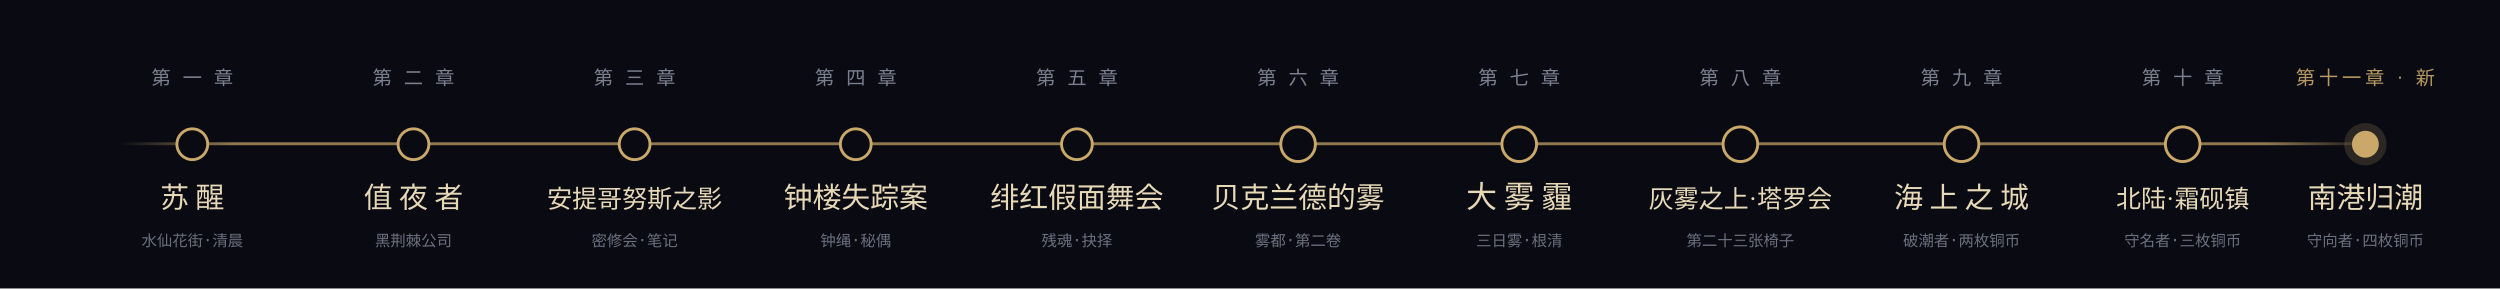
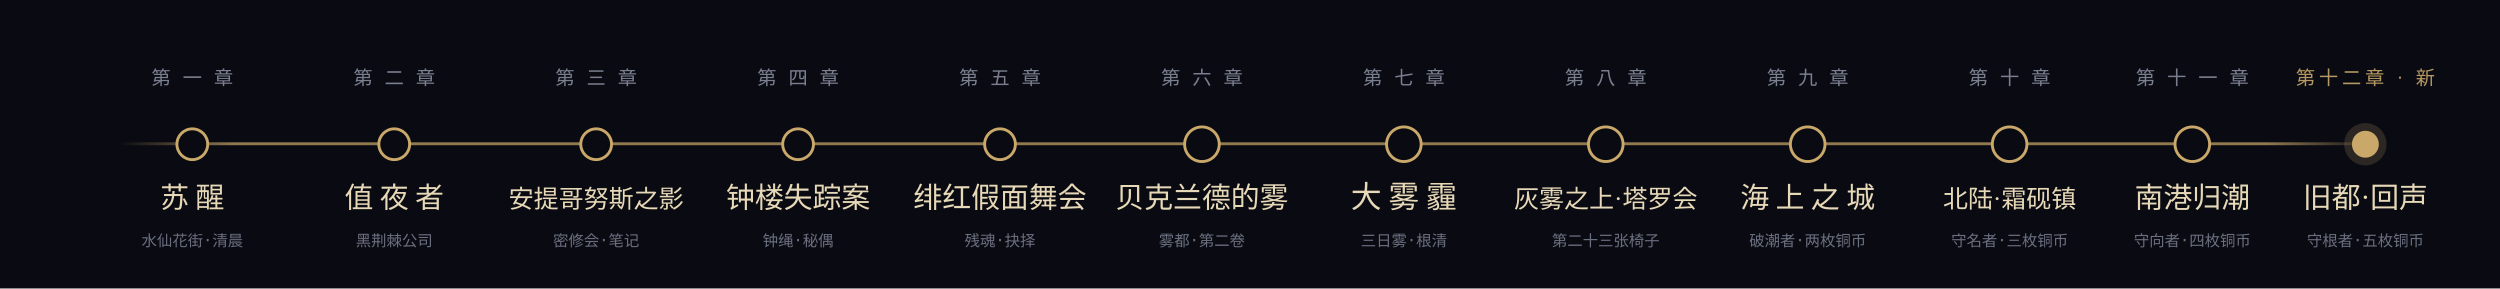
- <svg xmlns="http://www.w3.org/2000/svg" viewBox="0 0 1300 150" width="100%" role="img" aria-label="十一章剧情脉络：苏醒、值夜者、安提哥努斯之影、钟楼失踪案、绯红假面舞会、贝克兰德的雾、大雾霾、灰雾之上·塔罗会、海上之城、北陆·霜砚镇、南港归潮">
+ <svg xmlns="http://www.w3.org/2000/svg" viewBox="0 0 1300 150" width="100%" role="img" aria-label="十二章剧情脉络：苏醒、值夜者、安提哥努斯之影、钟楼失踪案、绯红假面舞会、贝克兰德的雾、大雾霾、灰雾之上·塔罗会、海上之城、北陆·霜砚镇、南港归潮、旧都·回声">
  <defs>
    <linearGradient id="line" x1="0" y1="0" x2="1" y2="0">
      <stop offset="0" stop-color="#c9a86a" stop-opacity="0" />
      <stop offset="0.05" stop-color="#c9a86a" stop-opacity="0.7" />
      <stop offset="0.95" stop-color="#c9a86a" stop-opacity="0.7" />
      <stop offset="1" stop-color="#c9a86a" stop-opacity="0" />
    </linearGradient>
  </defs>
  <rect width="1300" height="150" fill="#0a0b12" />
  <rect x="60" y="74" width="1180" height="1.5" fill="url(#line)" />
  <g font-family="Georgia, 'Times New Roman', serif" text-rendering="geometricPrecision">
    <circle cx="100" cy="75" r="8" fill="#0a0b12" stroke="#c9a86a" stroke-width="1.5" />
    <text x="100" y="44" text-anchor="middle" font-size="10" letter-spacing="2" fill="#7a7f90">第 一 章</text>
    <text x="100" y="108" text-anchor="middle" font-size="15" fill="#e7d9b8">苏 醒</text>
    <text x="100" y="128" text-anchor="middle" font-family="ui-monospace, Menlo, monospace" font-size="8" fill="#6a6f80">水仙花街·清晨</text>
-     <circle cx="215" cy="75" r="8" fill="#0a0b12" stroke="#c9a86a" stroke-width="1.5" />
-     <text x="215" y="44" text-anchor="middle" font-size="10" letter-spacing="2" fill="#7a7f90">第 二 章</text>
-     <text x="215" y="108" text-anchor="middle" font-size="15" fill="#e7d9b8">值 夜 者</text>
-     <text x="215" y="128" text-anchor="middle" font-family="ui-monospace, Menlo, monospace" font-size="8" fill="#6a6f80">黑荆棘公司</text>
-     <circle cx="330" cy="75" r="8" fill="#0a0b12" stroke="#c9a86a" stroke-width="1.5" />
-     <text x="330" y="44" text-anchor="middle" font-size="10" letter-spacing="2" fill="#7a7f90">第 三 章</text>
-     <text x="330" y="108" text-anchor="middle" font-size="13" fill="#e7d9b8">安提哥努斯之影</text>
-     <text x="330" y="128" text-anchor="middle" font-family="ui-monospace, Menlo, monospace" font-size="8" fill="#6a6f80">密修会·笔记</text>
-     <circle cx="445" cy="75" r="8" fill="#0a0b12" stroke="#c9a86a" stroke-width="1.5" />
-     <text x="445" y="44" text-anchor="middle" font-size="10" letter-spacing="2" fill="#7a7f90">第 四 章</text>
-     <text x="445" y="108" text-anchor="middle" font-size="15" fill="#e7d9b8">钟楼失踪案</text>
-     <text x="445" y="128" text-anchor="middle" font-family="ui-monospace, Menlo, monospace" font-size="8" fill="#6a6f80">钟绳·秘偶</text>
-     <circle cx="560" cy="75" r="8" fill="#0a0b12" stroke="#c9a86a" stroke-width="1.5" />
-     <text x="560" y="44" text-anchor="middle" font-size="10" letter-spacing="2" fill="#7a7f90">第 五 章</text>
-     <text x="560" y="108" text-anchor="middle" font-size="15" fill="#e7d9b8">绯红假面舞会</text>
-     <text x="560" y="128" text-anchor="middle" font-family="ui-monospace, Menlo, monospace" font-size="8" fill="#6a6f80">残魂·抉择</text>
-     <circle cx="675" cy="75" r="9" fill="#0a0b12" stroke="#c9a86a" stroke-width="1.5" />
-     <text x="675" y="44" text-anchor="middle" font-size="10" letter-spacing="2" fill="#7a7f90">第 六 章</text>
-     <text x="675" y="108" text-anchor="middle" font-size="15" fill="#e7d9b8">贝克兰德的雾</text>
-     <text x="675" y="128" text-anchor="middle" font-family="ui-monospace, Menlo, monospace" font-size="8" fill="#6a6f80">雾都·第二卷</text>
-     <circle cx="790" cy="75" r="9" fill="#0a0b12" stroke="#c9a86a" stroke-width="1.5" />
-     <text x="790" y="44" text-anchor="middle" font-size="10" letter-spacing="2" fill="#7a7f90">第 七 章</text>
-     <text x="790" y="108" text-anchor="middle" font-size="16" fill="#e7d9b8">大 雾 霾</text>
-     <text x="790" y="128" text-anchor="middle" font-family="ui-monospace, Menlo, monospace" font-size="8" fill="#6a6f80">三日雾·根清</text>
-     <circle cx="905" cy="75" r="9" fill="#0a0b12" stroke="#c9a86a" stroke-width="1.5" />
-     <text x="905" y="44" text-anchor="middle" font-size="10" letter-spacing="2" fill="#7a7f90">第 八 章</text>
-     <text x="905" y="108" text-anchor="middle" font-size="13" fill="#e7d9b8">灰雾之上·塔罗会</text>
-     <text x="905" y="128" text-anchor="middle" font-family="ui-monospace, Menlo, monospace" font-size="8" fill="#6a6f80">第二十三张椅子</text>
-     <circle cx="1020" cy="75" r="9" fill="#0a0b12" stroke="#c9a86a" stroke-width="1.5" />
-     <text x="1020" y="44" text-anchor="middle" font-size="10" letter-spacing="2" fill="#7a7f90">第 九 章</text>
-     <text x="1020" y="108" text-anchor="middle" font-size="15" fill="#e7d9b8">海 上 之 城</text>
-     <text x="1020" y="128" text-anchor="middle" font-family="ui-monospace, Menlo, monospace" font-size="8" fill="#6a6f80">破潮者·两枚铜币</text>
-     <circle cx="1135" cy="75" r="9" fill="#0a0b12" stroke="#c9a86a" stroke-width="1.5" />
-     <text x="1135" y="44" text-anchor="middle" font-size="10" letter-spacing="2" fill="#7a7f90">第 十 章</text>
-     <text x="1135" y="108" text-anchor="middle" font-size="13" fill="#e7d9b8">北陆·霜砚镇</text>
-     <text x="1135" y="128" text-anchor="middle" font-family="ui-monospace, Menlo, monospace" font-size="8" fill="#6a6f80">守名者·三枚铜币</text>
+     <circle cx="205" cy="75" r="8" fill="#0a0b12" stroke="#c9a86a" stroke-width="1.5" />
+     <text x="205" y="44" text-anchor="middle" font-size="10" letter-spacing="2" fill="#7a7f90">第 二 章</text>
+     <text x="205" y="108" text-anchor="middle" font-size="15" fill="#e7d9b8">值 夜 者</text>
+     <text x="205" y="128" text-anchor="middle" font-family="ui-monospace, Menlo, monospace" font-size="8" fill="#6a6f80">黑荆棘公司</text>
+     <circle cx="310" cy="75" r="8" fill="#0a0b12" stroke="#c9a86a" stroke-width="1.5" />
+     <text x="310" y="44" text-anchor="middle" font-size="10" letter-spacing="2" fill="#7a7f90">第 三 章</text>
+     <text x="310" y="108" text-anchor="middle" font-size="13" fill="#e7d9b8">安提哥努斯之影</text>
+     <text x="310" y="128" text-anchor="middle" font-family="ui-monospace, Menlo, monospace" font-size="8" fill="#6a6f80">密修会·笔记</text>
+     <circle cx="415" cy="75" r="8" fill="#0a0b12" stroke="#c9a86a" stroke-width="1.5" />
+     <text x="415" y="44" text-anchor="middle" font-size="10" letter-spacing="2" fill="#7a7f90">第 四 章</text>
+     <text x="415" y="108" text-anchor="middle" font-size="15" fill="#e7d9b8">钟楼失踪案</text>
+     <text x="415" y="128" text-anchor="middle" font-family="ui-monospace, Menlo, monospace" font-size="8" fill="#6a6f80">钟绳·秘偶</text>
+     <circle cx="520" cy="75" r="8" fill="#0a0b12" stroke="#c9a86a" stroke-width="1.5" />
+     <text x="520" y="44" text-anchor="middle" font-size="10" letter-spacing="2" fill="#7a7f90">第 五 章</text>
+     <text x="520" y="108" text-anchor="middle" font-size="15" fill="#e7d9b8">绯红假面舞会</text>
+     <text x="520" y="128" text-anchor="middle" font-family="ui-monospace, Menlo, monospace" font-size="8" fill="#6a6f80">残魂·抉择</text>
+     <circle cx="625" cy="75" r="9" fill="#0a0b12" stroke="#c9a86a" stroke-width="1.5" />
+     <text x="625" y="44" text-anchor="middle" font-size="10" letter-spacing="2" fill="#7a7f90">第 六 章</text>
+     <text x="625" y="108" text-anchor="middle" font-size="15" fill="#e7d9b8">贝克兰德的雾</text>
+     <text x="625" y="128" text-anchor="middle" font-family="ui-monospace, Menlo, monospace" font-size="8" fill="#6a6f80">雾都·第二卷</text>
+     <circle cx="730" cy="75" r="9" fill="#0a0b12" stroke="#c9a86a" stroke-width="1.5" />
+     <text x="730" y="44" text-anchor="middle" font-size="10" letter-spacing="2" fill="#7a7f90">第 七 章</text>
+     <text x="730" y="108" text-anchor="middle" font-size="16" fill="#e7d9b8">大 雾 霾</text>
+     <text x="730" y="128" text-anchor="middle" font-family="ui-monospace, Menlo, monospace" font-size="8" fill="#6a6f80">三日雾·根清</text>
+     <circle cx="835" cy="75" r="9" fill="#0a0b12" stroke="#c9a86a" stroke-width="1.5" />
+     <text x="835" y="44" text-anchor="middle" font-size="10" letter-spacing="2" fill="#7a7f90">第 八 章</text>
+     <text x="835" y="108" text-anchor="middle" font-size="13" fill="#e7d9b8">灰雾之上·塔罗会</text>
+     <text x="835" y="128" text-anchor="middle" font-family="ui-monospace, Menlo, monospace" font-size="8" fill="#6a6f80">第二十三张椅子</text>
+     <circle cx="940" cy="75" r="9" fill="#0a0b12" stroke="#c9a86a" stroke-width="1.5" />
+     <text x="940" y="44" text-anchor="middle" font-size="10" letter-spacing="2" fill="#7a7f90">第 九 章</text>
+     <text x="940" y="108" text-anchor="middle" font-size="15" fill="#e7d9b8">海 上 之 城</text>
+     <text x="940" y="128" text-anchor="middle" font-family="ui-monospace, Menlo, monospace" font-size="8" fill="#6a6f80">破潮者·两枚铜币</text>
+     <circle cx="1045" cy="75" r="9" fill="#0a0b12" stroke="#c9a86a" stroke-width="1.5" />
+     <text x="1045" y="44" text-anchor="middle" font-size="10" letter-spacing="2" fill="#7a7f90">第 十 章</text>
+     <text x="1045" y="108" text-anchor="middle" font-size="13" fill="#e7d9b8">北陆·霜砚镇</text>
+     <text x="1045" y="128" text-anchor="middle" font-family="ui-monospace, Menlo, monospace" font-size="8" fill="#6a6f80">守名者·三枚铜币</text>
+     <circle cx="1140" cy="75" r="9" fill="#0a0b12" stroke="#c9a86a" stroke-width="1.5" />
+     <text x="1140" y="44" text-anchor="middle" font-size="10" letter-spacing="2" fill="#7a7f90">第 十 一 章</text>
+     <text x="1140" y="108" text-anchor="middle" font-size="15" fill="#e7d9b8">南港归潮</text>
+     <text x="1140" y="128" text-anchor="middle" font-family="ui-monospace, Menlo, monospace" font-size="8" fill="#6a6f80">守向者·四枚铜币</text>
    <circle cx="1230" cy="75" r="11" fill="#c9a86a" opacity="0.18" />
    <circle cx="1230" cy="75" r="7" fill="#c9a86a" />
-     <text x="1230" y="44" text-anchor="middle" font-size="10" letter-spacing="2" fill="#c9a86a" opacity="0.9">第十一章 · 新</text>
-     <text x="1230" y="108" text-anchor="middle" font-size="15" fill="#e7d9b8">南港归潮</text>
-     <text x="1230" y="128" text-anchor="middle" font-family="ui-monospace, Menlo, monospace" font-size="8" fill="#6a6f80">守向者·四枚铜币</text>
+     <text x="1230" y="44" text-anchor="middle" font-size="10" letter-spacing="2" fill="#c9a86a" opacity="0.9">第十二章 · 新</text>
+     <text x="1230" y="108" text-anchor="middle" font-size="15" fill="#e7d9b8">旧都·回声</text>
+     <text x="1230" y="128" text-anchor="middle" font-family="ui-monospace, Menlo, monospace" font-size="8" fill="#6a6f80">守根者·五枚铜币</text>
  </g>
</svg>
